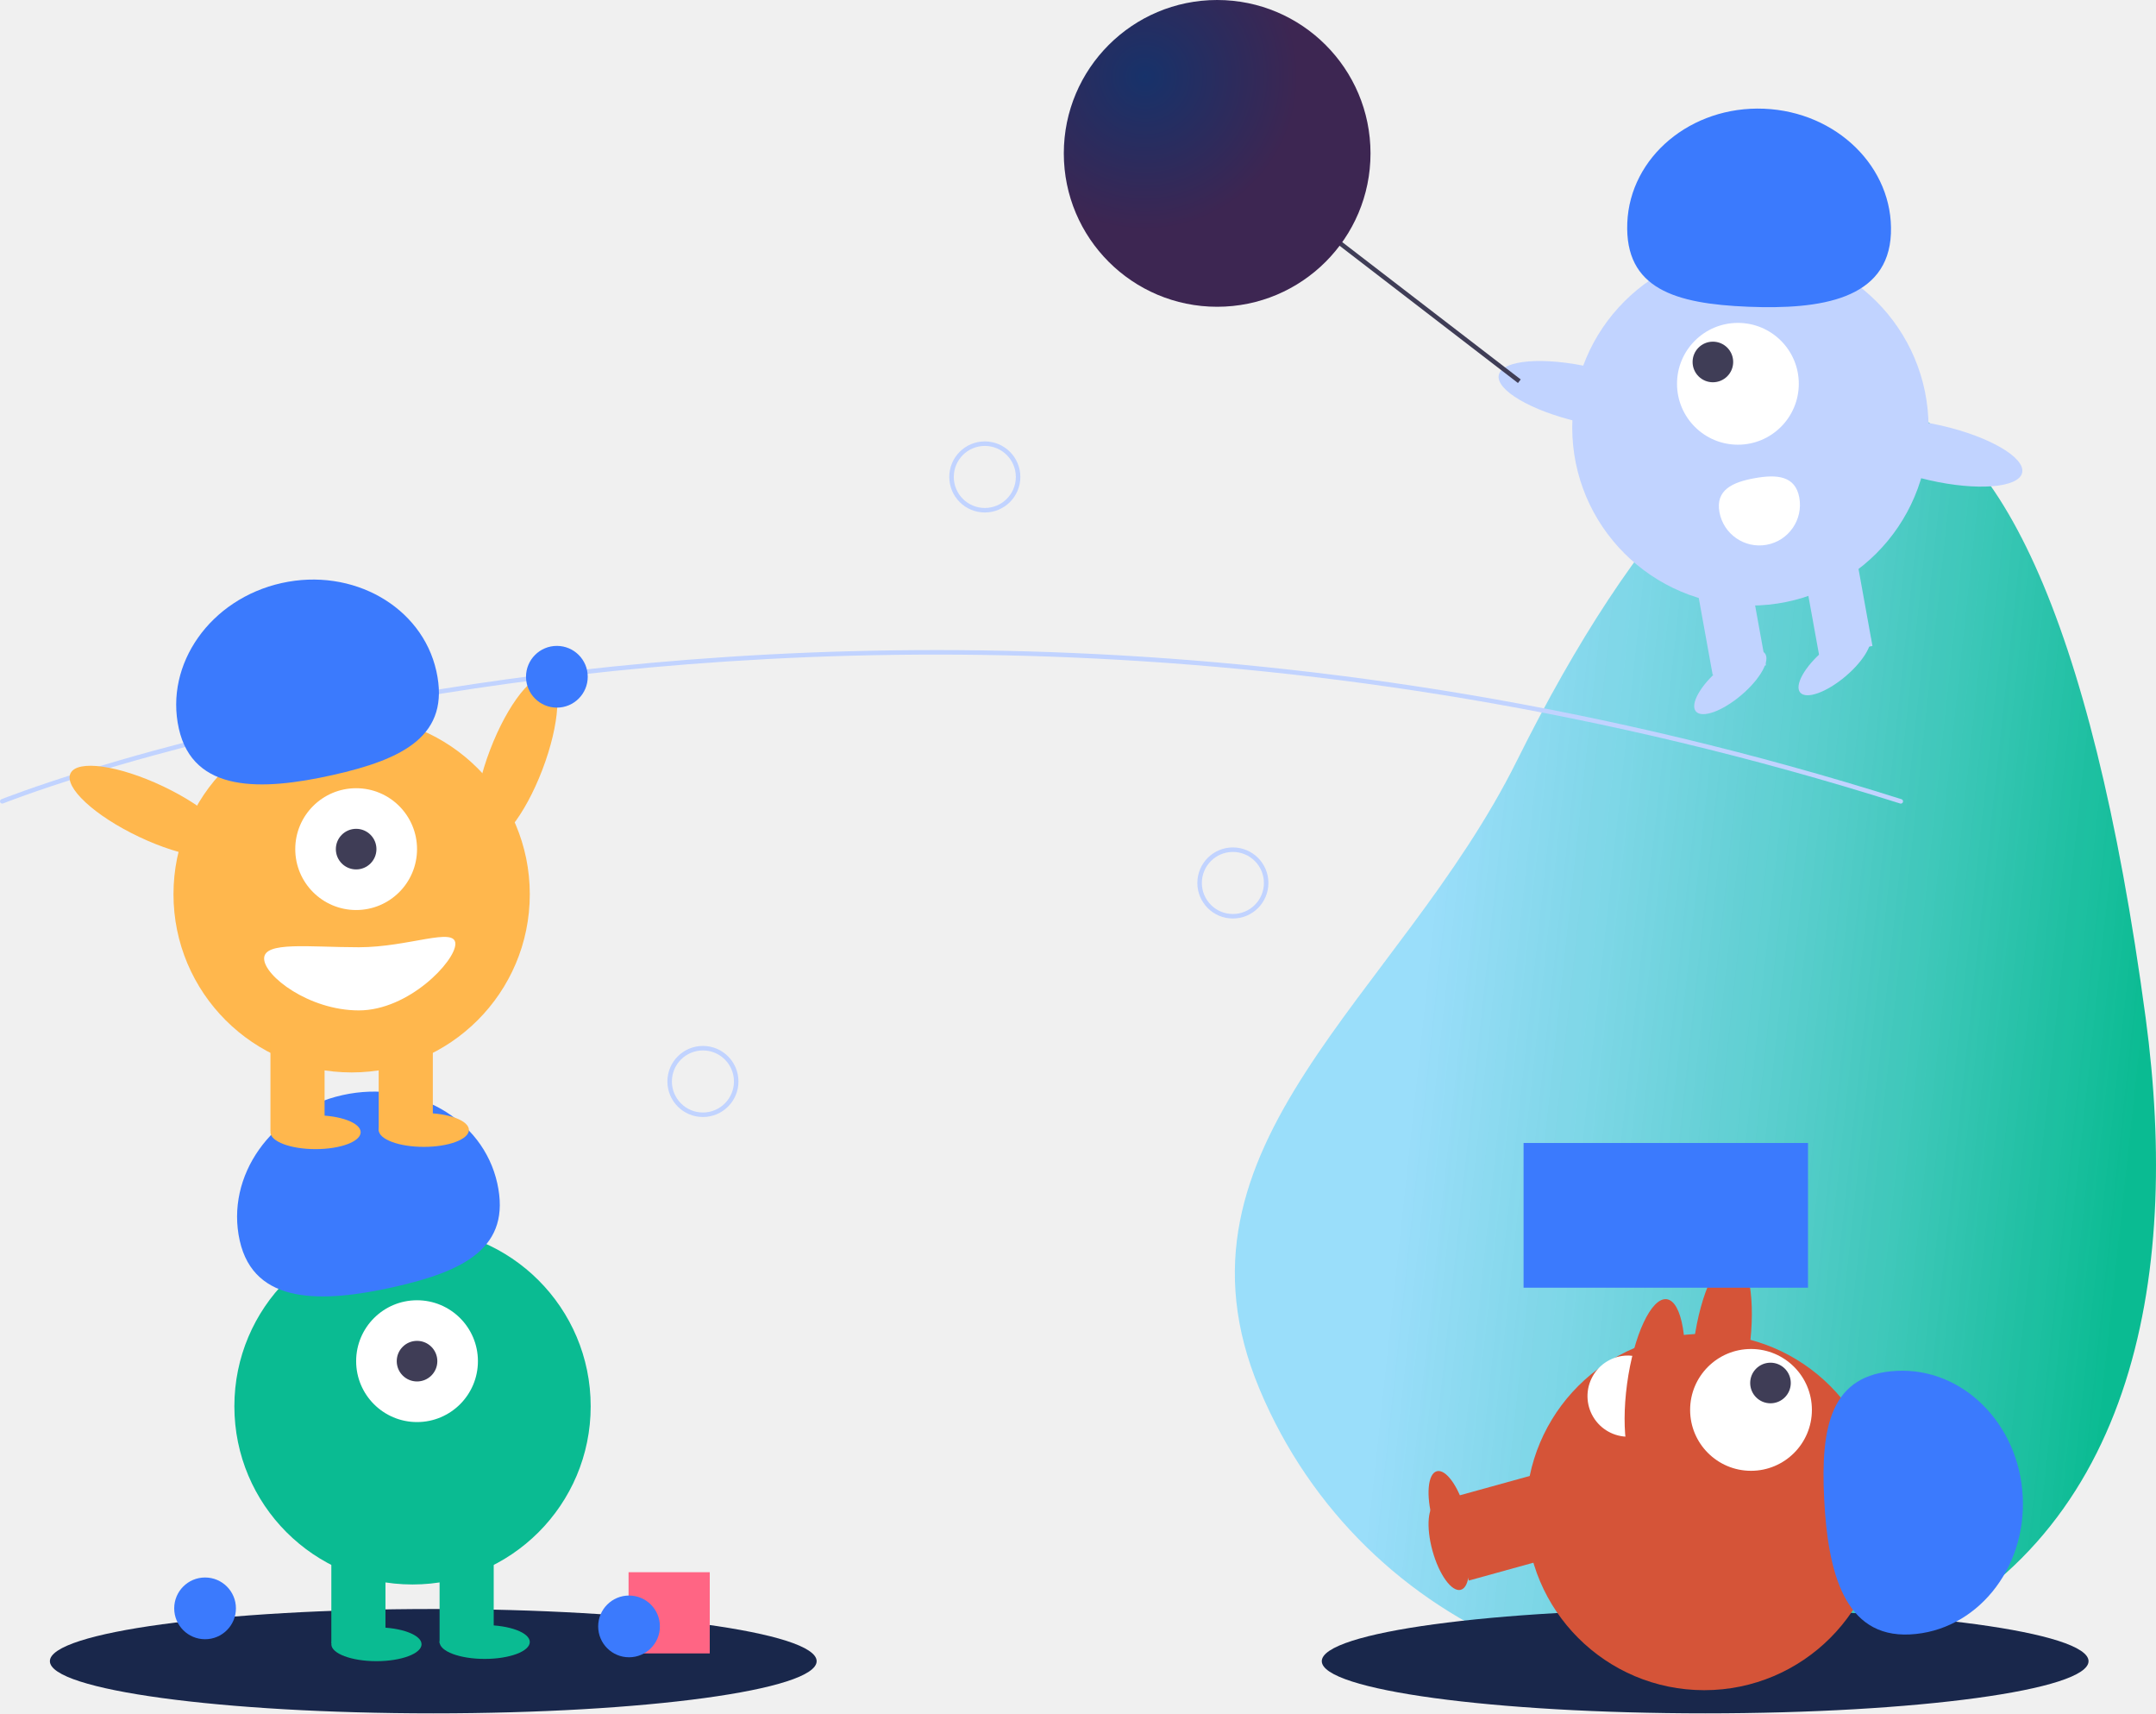
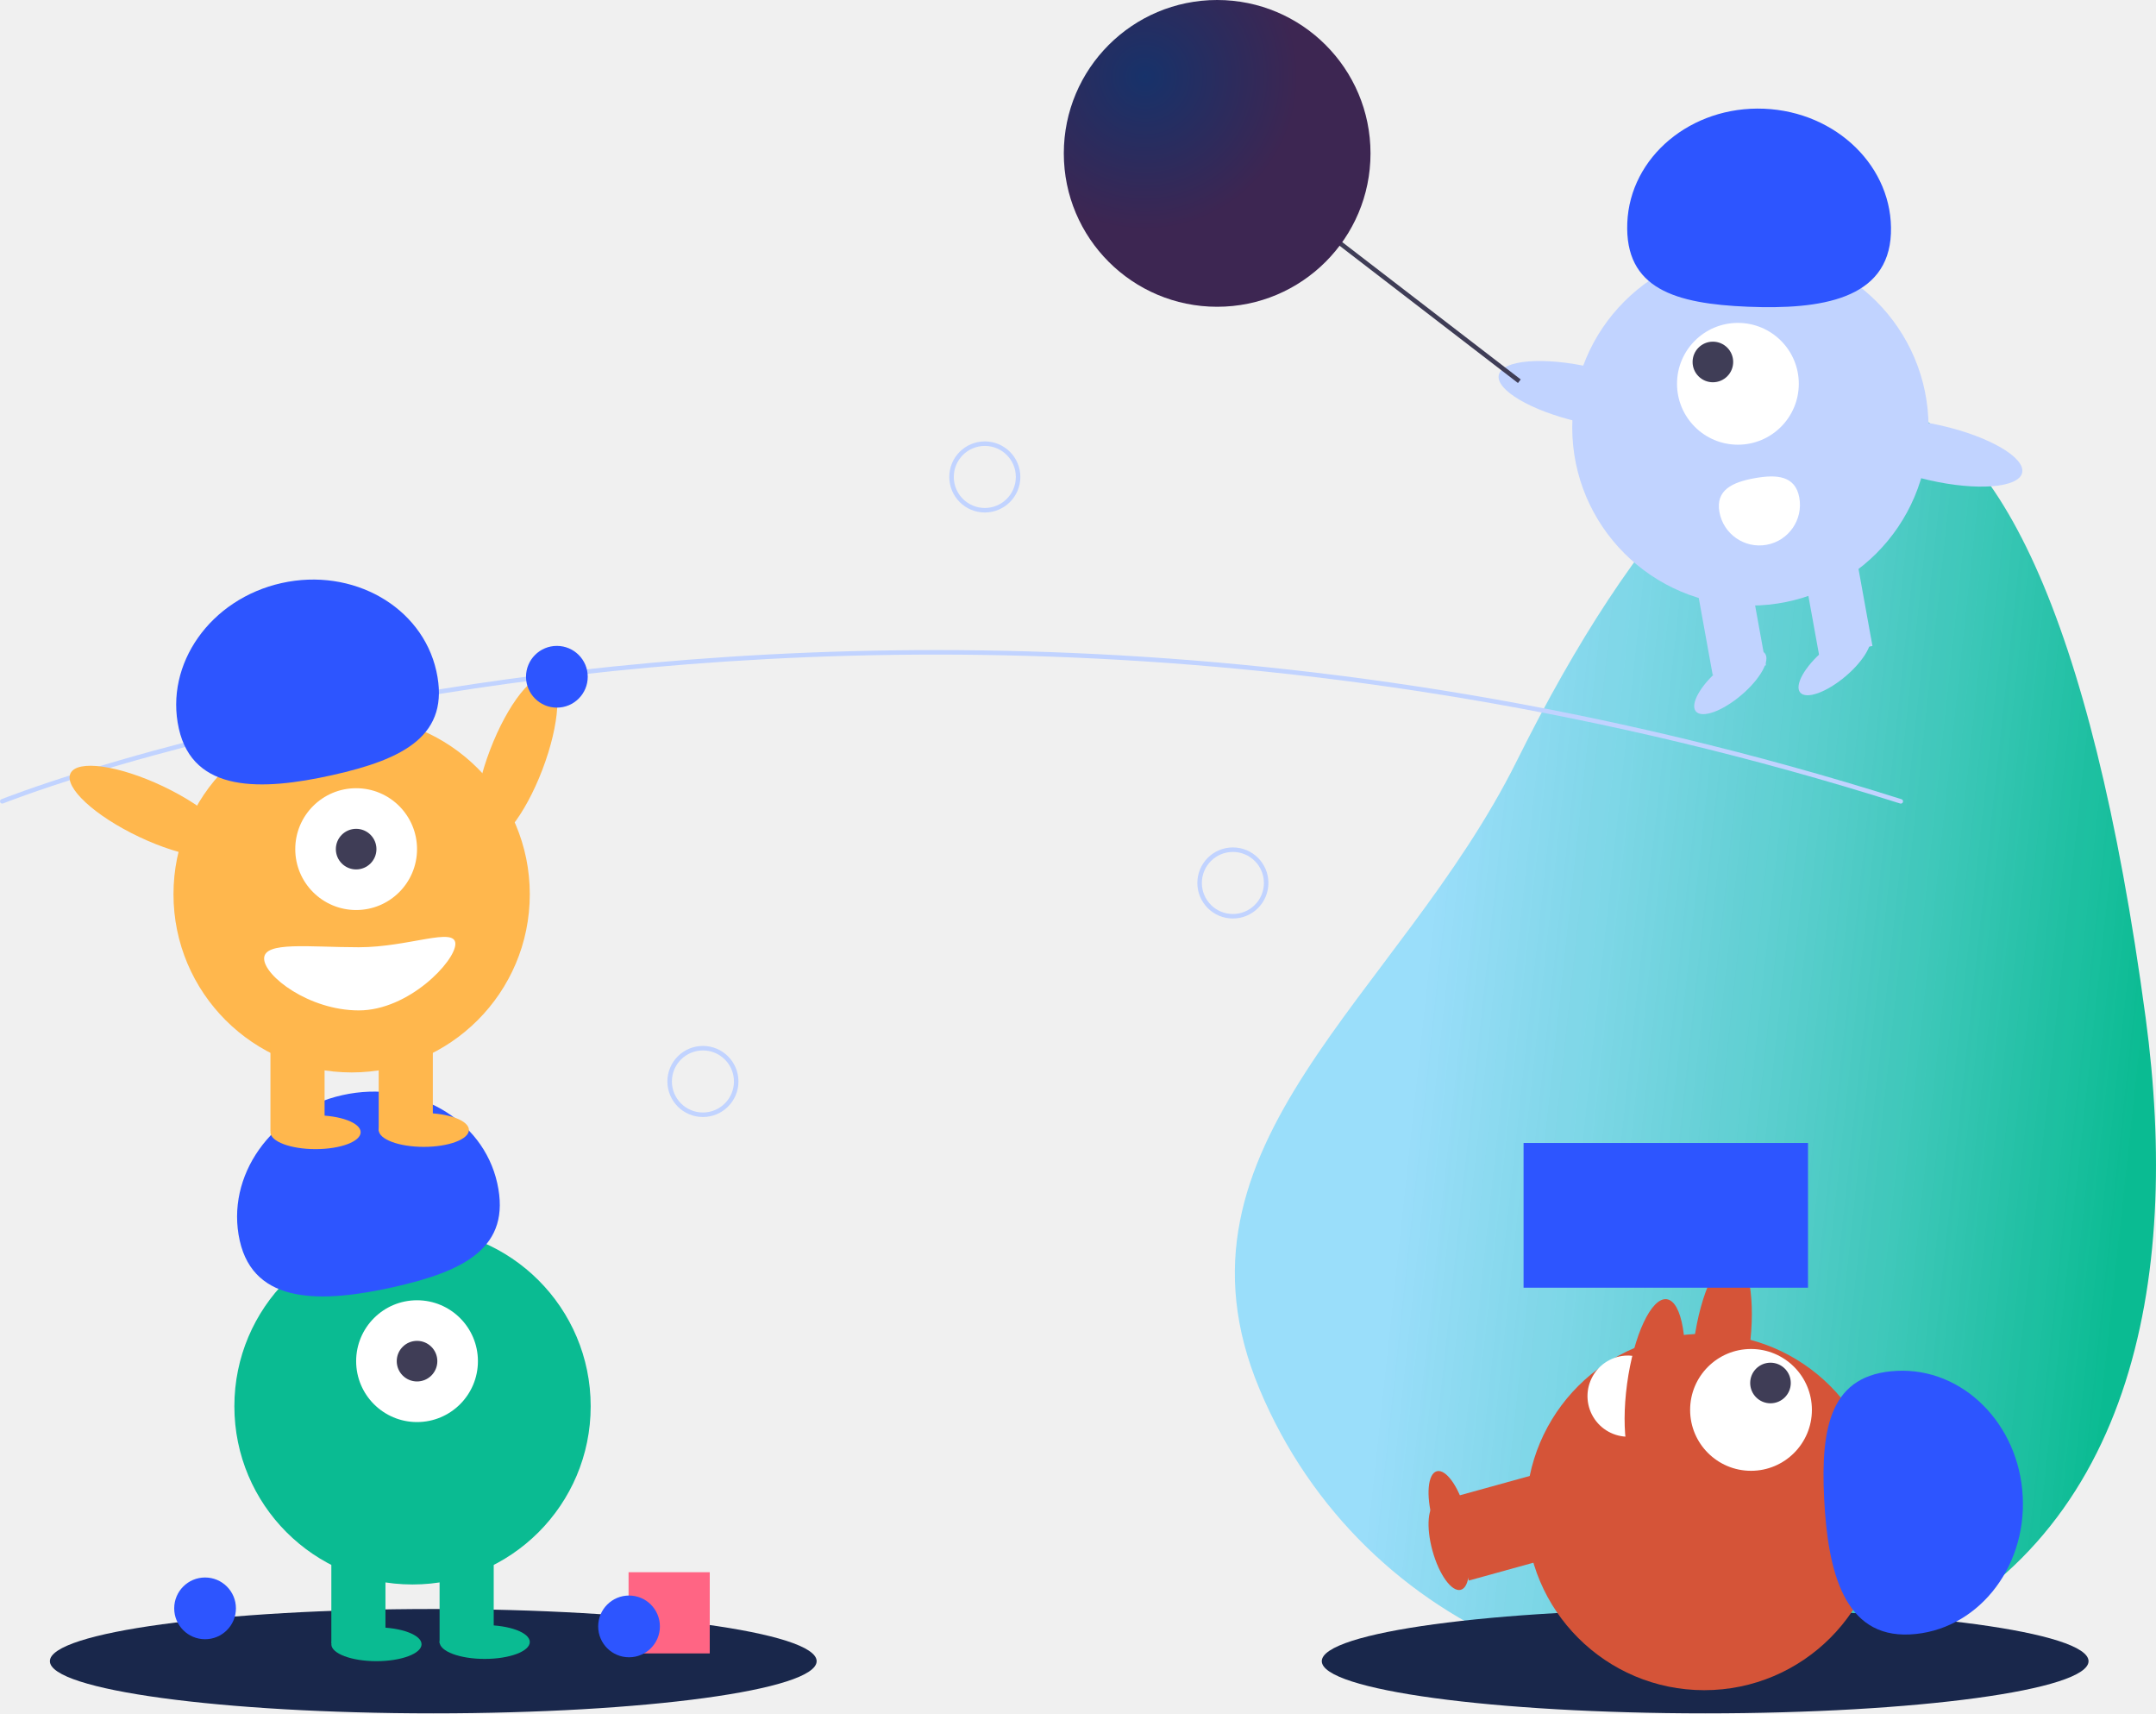
<svg xmlns="http://www.w3.org/2000/svg" width="667.964" height="530.692">
  <defs>
    <radialGradient id="b" cx=".265" cy=".25" r=".5" gradientUnits="objectBoundingBox">
      <stop offset="0" stop-color="#17326a" />
      <stop offset="1" stop-color="#3d2652" />
    </radialGradient>
    <linearGradient id="a" x1=".985" y1=".5" x2=".216" y2=".385" gradientUnits="objectBoundingBox">
      <stop offset="0" stop-color="#0abb92" />
      <stop offset="1" stop-color="#75d5fd" stop-opacity=".702" />
    </linearGradient>
  </defs>
  <g>
    <path data-name="Path 427" d="M951.741 438.915c10.945 81.458-3.959 163.005-79.767 194.76a148.819 148.819 0 0 1-194.76-79.767c-31.754-75.809 43.168-121.168 79.767-194.76 74.319-149.448 160.769-173.2 194.76 79.767z" transform="translate(-286.976 -123.604)" fill="url(#a)" />
    <ellipse data-name="Ellipse 137" cx="118.776" cy="16.159" rx="118.776" ry="16.159" transform="translate(409.512 498.375)" fill="#19274b" />
    <path data-name="Rectangle 240" fill="#d55438" d="m450.588 473.406 28.957-8.005 4.468 16.162-28.957 8.005z" />
    <ellipse data-name="Ellipse 138" cx="5.24" cy="13.974" rx="5.24" ry="13.974" transform="rotate(-15.453 1940.628 -1388.385)" fill="#d55438" />
    <ellipse data-name="Ellipse 139" cx="27.598" cy="8.664" rx="27.598" ry="8.664" transform="rotate(-82.281 514.011 -76.832)" fill="#d55438" />
    <circle data-name="Ellipse 140" cx="55.196" cy="55.196" r="55.196" transform="translate(472.802 413.129)" fill="#d55438" />
    <path data-name="Rectangle 241" fill="#d55438" d="m450.587 463.624 28.957-8.005 4.468 16.162-28.957 8.005z" />
    <ellipse data-name="Ellipse 141" cx="5.24" cy="13.974" rx="5.24" ry="13.974" transform="rotate(-15.453 1904.578 -1393.272)" fill="#d55438" />
    <circle data-name="Ellipse 142" cx="18.864" cy="18.864" r="18.864" transform="translate(523.627 417.841)" fill="#fff" />
    <circle data-name="Ellipse 143" cx="6.288" cy="6.288" r="6.288" transform="translate(542.236 422.084)" fill="#3f3d56" />
-     <path data-name="Path 428" d="M591.739 506.255c20.426-1.022 36.069-20.127 34.941-42.673s-18.6-39.993-39.027-38.971-23.631 17.056-22.5 39.6 6.16 43.067 26.586 42.044z" fill="#3b7afd" />
+     <path data-name="Path 428" d="M591.739 506.255c20.426-1.022 36.069-20.127 34.941-42.673s-18.6-39.993-39.027-38.971-23.631 17.056-22.5 39.6 6.16 43.067 26.586 42.044z" fill="#2D55FF" />
    <path data-name="Path 429" d="M505.439 444.971a12.576 12.576 0 1 1-2.029-25.07c6.923-.56 8.811 4.936 9.371 11.859s-.418 12.648-7.342 13.211z" fill="#fff" />
-     <path data-name="Rectangle 242" fill="#3b7afd" d="M472.026 354.028h88.124v44.828h-88.124z" />
+     <path data-name="Rectangle 242" fill="#2D55FF" d="M472.026 354.028h88.124v44.828h-88.124z" />
    <ellipse data-name="Ellipse 144" cx="27.598" cy="8.664" rx="27.598" ry="8.664" transform="rotate(-82.281 511.159 -58.418)" fill="#d55438" />
    <path data-name="Path 430" d="M588.911 248.914a.687.687 0 0 1-.211-.033c-184.736-58.422-347.555-50.783-451.613-34.086a900.54 900.54 0 0 0-42.2 7.8 847.3 847.3 0 0 0-10.9 2.36c-4.415.983-8.771 2-12.948 3.008q-2.706.641-5.306 1.292c-2.626.648-5.29 1.324-8.146 2.066a659.966 659.966 0 0 0-9.64 2.565l-.036.01a649.85 649.85 0 0 0-10.706 3.022 386.812 386.812 0 0 0-5.449 1.612c-.195.054-.367.106-.542.159l-.375.114c-.217.066-.431.131-.645.192h-.014l-.567.176c-.676.2-1.336.4-1.985.6-17.149 5.286-26.576 9.047-26.67 9.084a.7.7 0 0 1-.52-1.3c.094-.037 9.567-3.817 26.779-9.123.651-.2 1.313-.4 1.991-.605l.527-.164.055-.018c.213-.061.426-.126.642-.191l.375-.114c.187-.057.371-.113.56-.164a419.29 419.29 0 0 1 5.448-1.612 648.068 648.068 0 0 1 10.714-3.024l.034-.01a655.26 655.26 0 0 1 9.673-2.574c2.861-.743 5.53-1.42 8.16-2.069q2.611-.65 5.317-1.294a713.824 713.824 0 0 1 12.97-3.013c3.7-.827 7.375-1.623 10.915-2.363a903.922 903.922 0 0 1 42.268-7.81c104.208-16.711 267.26-24.364 452.252 34.143a.7.7 0 0 1-.21 1.365z" fill="#c1d3ff" />
    <ellipse data-name="Ellipse 146" cx="27.598" cy="8.664" rx="27.598" ry="8.664" transform="rotate(-69.08 258.418 25.856)" fill="#ffb74d" />
-     <circle data-name="Ellipse 147" cx="9.562" cy="9.562" r="9.562" transform="translate(162.966 200.06)" fill="#3b7afd" />
+     <circle data-name="Ellipse 147" cx="9.562" cy="9.562" r="9.562" transform="translate(162.966 200.06)" fill="#2D55FF" />
    <path data-name="Path 431" d="M305.112 158.738a11.008 11.008 0 1 1 11.008-11.008 11.008 11.008 0 0 1-11.008 11.008zm0-20.619a9.611 9.611 0 1 0 9.611 9.611 9.611 9.611 0 0 0-9.611-9.612z" fill="#c1d3ff" />
    <path data-name="Path 432" d="M381.967 284.5a11.008 11.008 0 1 1 11.008-11.008 11.008 11.008 0 0 1-11.008 11.008zm0-20.619a9.611 9.611 0 1 0 9.611 9.611 9.611 9.611 0 0 0-9.611-9.612z" fill="#c1d3ff" />
    <path data-name="Path 433" d="M217.777 345.984a11.008 11.008 0 1 1 11.008-11.008 11.008 11.008 0 0 1-11.008 11.008zm0-20.619a9.611 9.611 0 1 0 9.611 9.61 9.61 9.61 0 0 0-9.611-9.61z" fill="#c1d3ff" />
    <ellipse data-name="Ellipse 148" cx="118.776" cy="16.159" rx="118.776" ry="16.159" transform="translate(15.457 498.375)" fill="#19274b" />
    <circle data-name="Ellipse 149" cx="55.196" cy="55.196" r="55.196" transform="translate(72.612 380.387)" fill="#0abb92" />
    <path data-name="Rectangle 243" fill="#0abb92" d="M102.655 478.901h16.768v30.043h-16.768z" />
    <path data-name="Rectangle 244" fill="#0abb92" d="M136.192 478.901h16.768v30.043h-16.768z" />
    <ellipse data-name="Ellipse 150" cx="13.974" cy="5.24" rx="13.974" ry="5.24" transform="translate(102.655 504.054)" fill="#0abb92" />
    <ellipse data-name="Ellipse 151" cx="13.974" cy="5.24" rx="13.974" ry="5.24" transform="translate(136.192 503.355)" fill="#0abb92" />
    <circle data-name="Ellipse 152" cx="18.864" cy="18.864" r="18.864" transform="translate(110.34 402.745)" fill="#fff" />
    <circle data-name="Ellipse 153" cx="6.288" cy="6.288" r="6.288" transform="translate(122.917 415.321)" fill="#3f3d56" />
-     <path data-name="Path 434" d="M74.266 384.252c-4.457-19.96 9.79-40.128 31.821-45.047s43.5 7.273 47.96 27.233-10.144 27.321-32.175 32.24-43.149 5.534-47.606-14.426z" fill="#3b7afd" />
+     <path data-name="Path 434" d="M74.266 384.252c-4.457-19.96 9.79-40.128 31.821-45.047s43.5 7.273 47.96 27.233-10.144 27.321-32.175 32.24-43.149 5.534-47.606-14.426z" fill="#2D55FF" />
    <circle data-name="Ellipse 154" cx="55.196" cy="55.196" r="55.196" transform="translate(53.747 221.787)" fill="#ffb74d" />
    <path data-name="Rectangle 245" fill="#ffb74d" d="M83.791 320.301h16.768v30.043H83.791z" />
    <path data-name="Rectangle 246" fill="#ffb74d" d="M117.327 320.301h16.768v30.043h-16.768z" />
    <ellipse data-name="Ellipse 155" cx="13.974" cy="5.24" rx="13.974" ry="5.24" transform="translate(83.791 345.453)" fill="#ffb74d" />
    <ellipse data-name="Ellipse 156" cx="13.974" cy="5.24" rx="13.974" ry="5.24" transform="translate(117.327 344.754)" fill="#ffb74d" />
    <circle data-name="Ellipse 157" cx="18.864" cy="18.864" r="18.864" transform="translate(91.476 244.144)" fill="#fff" />
    <circle data-name="Ellipse 158" cx="6.288" cy="6.288" r="6.288" transform="translate(104.052 256.721)" fill="#3f3d56" />
-     <path data-name="Path 435" d="M55.401 225.652c-4.457-19.96 9.79-40.128 31.821-45.047s43.5 7.273 47.96 27.233-10.144 27.321-32.175 32.24-43.149 5.534-47.606-14.426z" fill="#3b7afd" />
+     <path data-name="Path 435" d="M55.401 225.652c-4.457-19.96 9.79-40.128 31.821-45.047s43.5 7.273 47.96 27.233-10.144 27.321-32.175 32.24-43.149 5.534-47.606-14.426z" fill="#2D55FF" />
    <ellipse data-name="Ellipse 159" cx="8.664" cy="27.598" rx="8.664" ry="27.598" transform="rotate(-64.626 204.618 109.357)" fill="#ffb74d" />
    <path data-name="Path 436" d="M81.827 296.895c0 5.4 13.91 16.07 29.345 16.07s29.907-15.209 29.907-20.611-14.472 1.048-29.907 1.048-29.345-1.909-29.345 3.493z" fill="#fff" />
    <circle data-name="Ellipse 160" cx="55.196" cy="55.196" r="55.196" transform="translate(487.102 77.183)" fill="#c1d3ff" />
    <path data-name="Rectangle 247" fill="#c1d3ff" d="m558.265 173.508 16.5-2.987 5.351 29.563-16.5 2.987z" />
    <path data-name="Rectangle 248" fill="#c1d3ff" d="m525.266 179.488 16.5-2.987 5.351 29.563-16.5 2.987z" />
    <ellipse data-name="Ellipse 161" cx="13.974" cy="5.24" rx="13.974" ry="5.24" transform="rotate(-40.25 556.228 -604.113)" fill="#c1d3ff" />
    <ellipse data-name="Ellipse 162" cx="13.974" cy="5.24" rx="13.974" ry="5.24" transform="rotate(-40.25 564.405 -651.137)" fill="#c1d3ff" />
    <circle data-name="Ellipse 163" cx="18.864" cy="18.864" r="18.864" transform="translate(519.569 100.013)" fill="#fff" />
    <circle data-name="Ellipse 164" cx="6.288" cy="6.288" r="6.288" transform="translate(524.392 105.828)" fill="#3f3d56" />
-     <path data-name="Path 437" d="M585.839 72.332c.83-20.434-16.781-37.742-39.336-38.658s-41.512 14.906-42.342 35.341 14.848 25.077 37.4 25.993 43.448-2.242 44.278-22.676z" fill="#3b7afd" />
+     <path data-name="Path 437" d="M585.839 72.332c.83-20.434-16.781-37.742-39.336-38.658s-41.512 14.906-42.342 35.341 14.848 25.077 37.4 25.993 43.448-2.242 44.278-22.676z" fill="#2D55FF" />
    <ellipse data-name="Ellipse 165" cx="8.664" cy="27.598" rx="8.664" ry="27.598" transform="rotate(-77.11 309.355 -227.822)" fill="#c1d3ff" />
    <ellipse data-name="Ellipse 166" cx="8.664" cy="27.598" rx="8.664" ry="27.598" transform="rotate(-77.11 374.818 -286.778)" fill="#c1d3ff" />
    <path data-name="Path 438" d="M557.456 154.131a12.576 12.576 0 1 1-24.75 4.48c-1.237-6.835 4.047-9.253 10.882-10.49s12.633-.824 13.868 6.01z" fill="#fff" />
    <path data-name="Rectangle 249" fill="#3f3d56" d="m406.712 69.725.852-1.107 63.579 48.908-.852 1.107z" />
    <circle data-name="Ellipse 167" cx="47.51" cy="47.51" r="47.51" transform="translate(329.586)" fill="url(#b)" />
-     <circle data-name="Ellipse 168" cx="9.562" cy="9.562" r="9.562" transform="translate(53.972 488.615)" fill="#3b7afd" />
+     <circle data-name="Ellipse 168" cx="9.562" cy="9.562" r="9.562" transform="translate(53.972 488.615)" fill="#2D55FF" />
    <path data-name="Rectangle 250" fill="#ff6584" d="M194.74 486.98h25.152v25.152H194.74z" />
-     <circle data-name="Ellipse 169" cx="9.562" cy="9.562" r="9.562" transform="translate(185.324 494.205)" fill="#3b7afd" />
+     <circle data-name="Ellipse 169" cx="9.562" cy="9.562" r="9.562" transform="translate(185.324 494.205)" fill="#2D55FF" />
  </g>
</svg>
